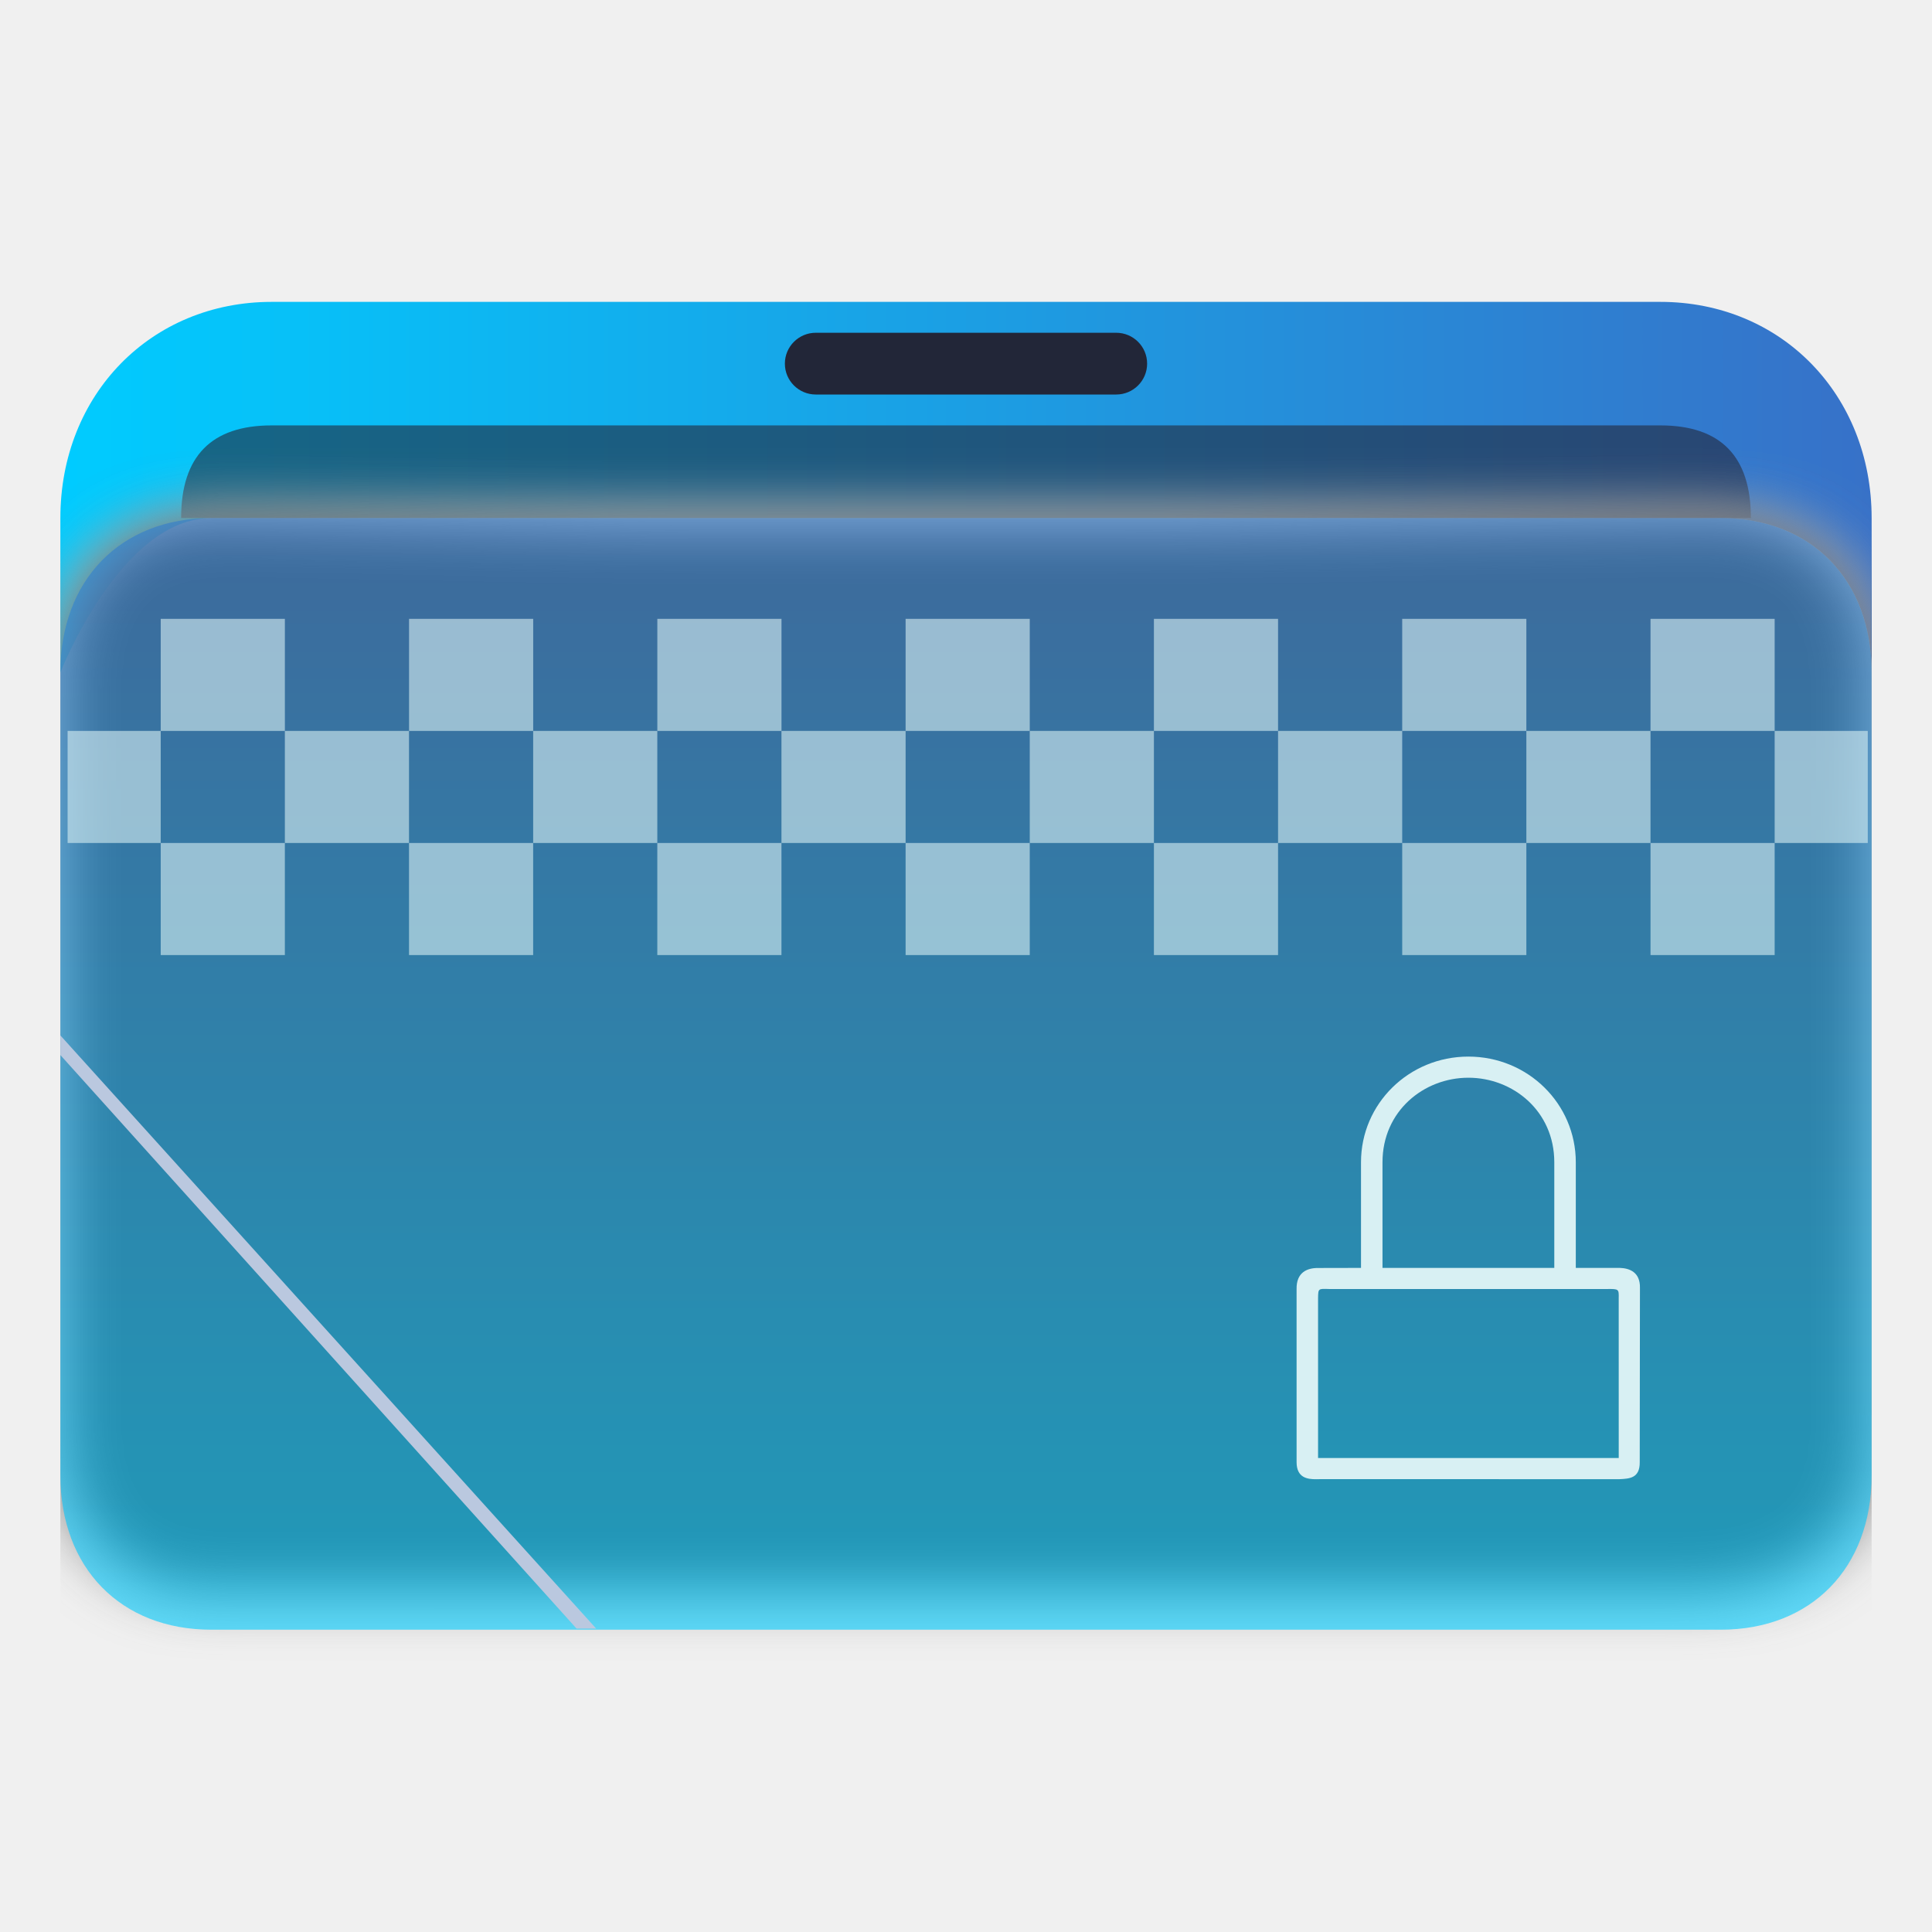
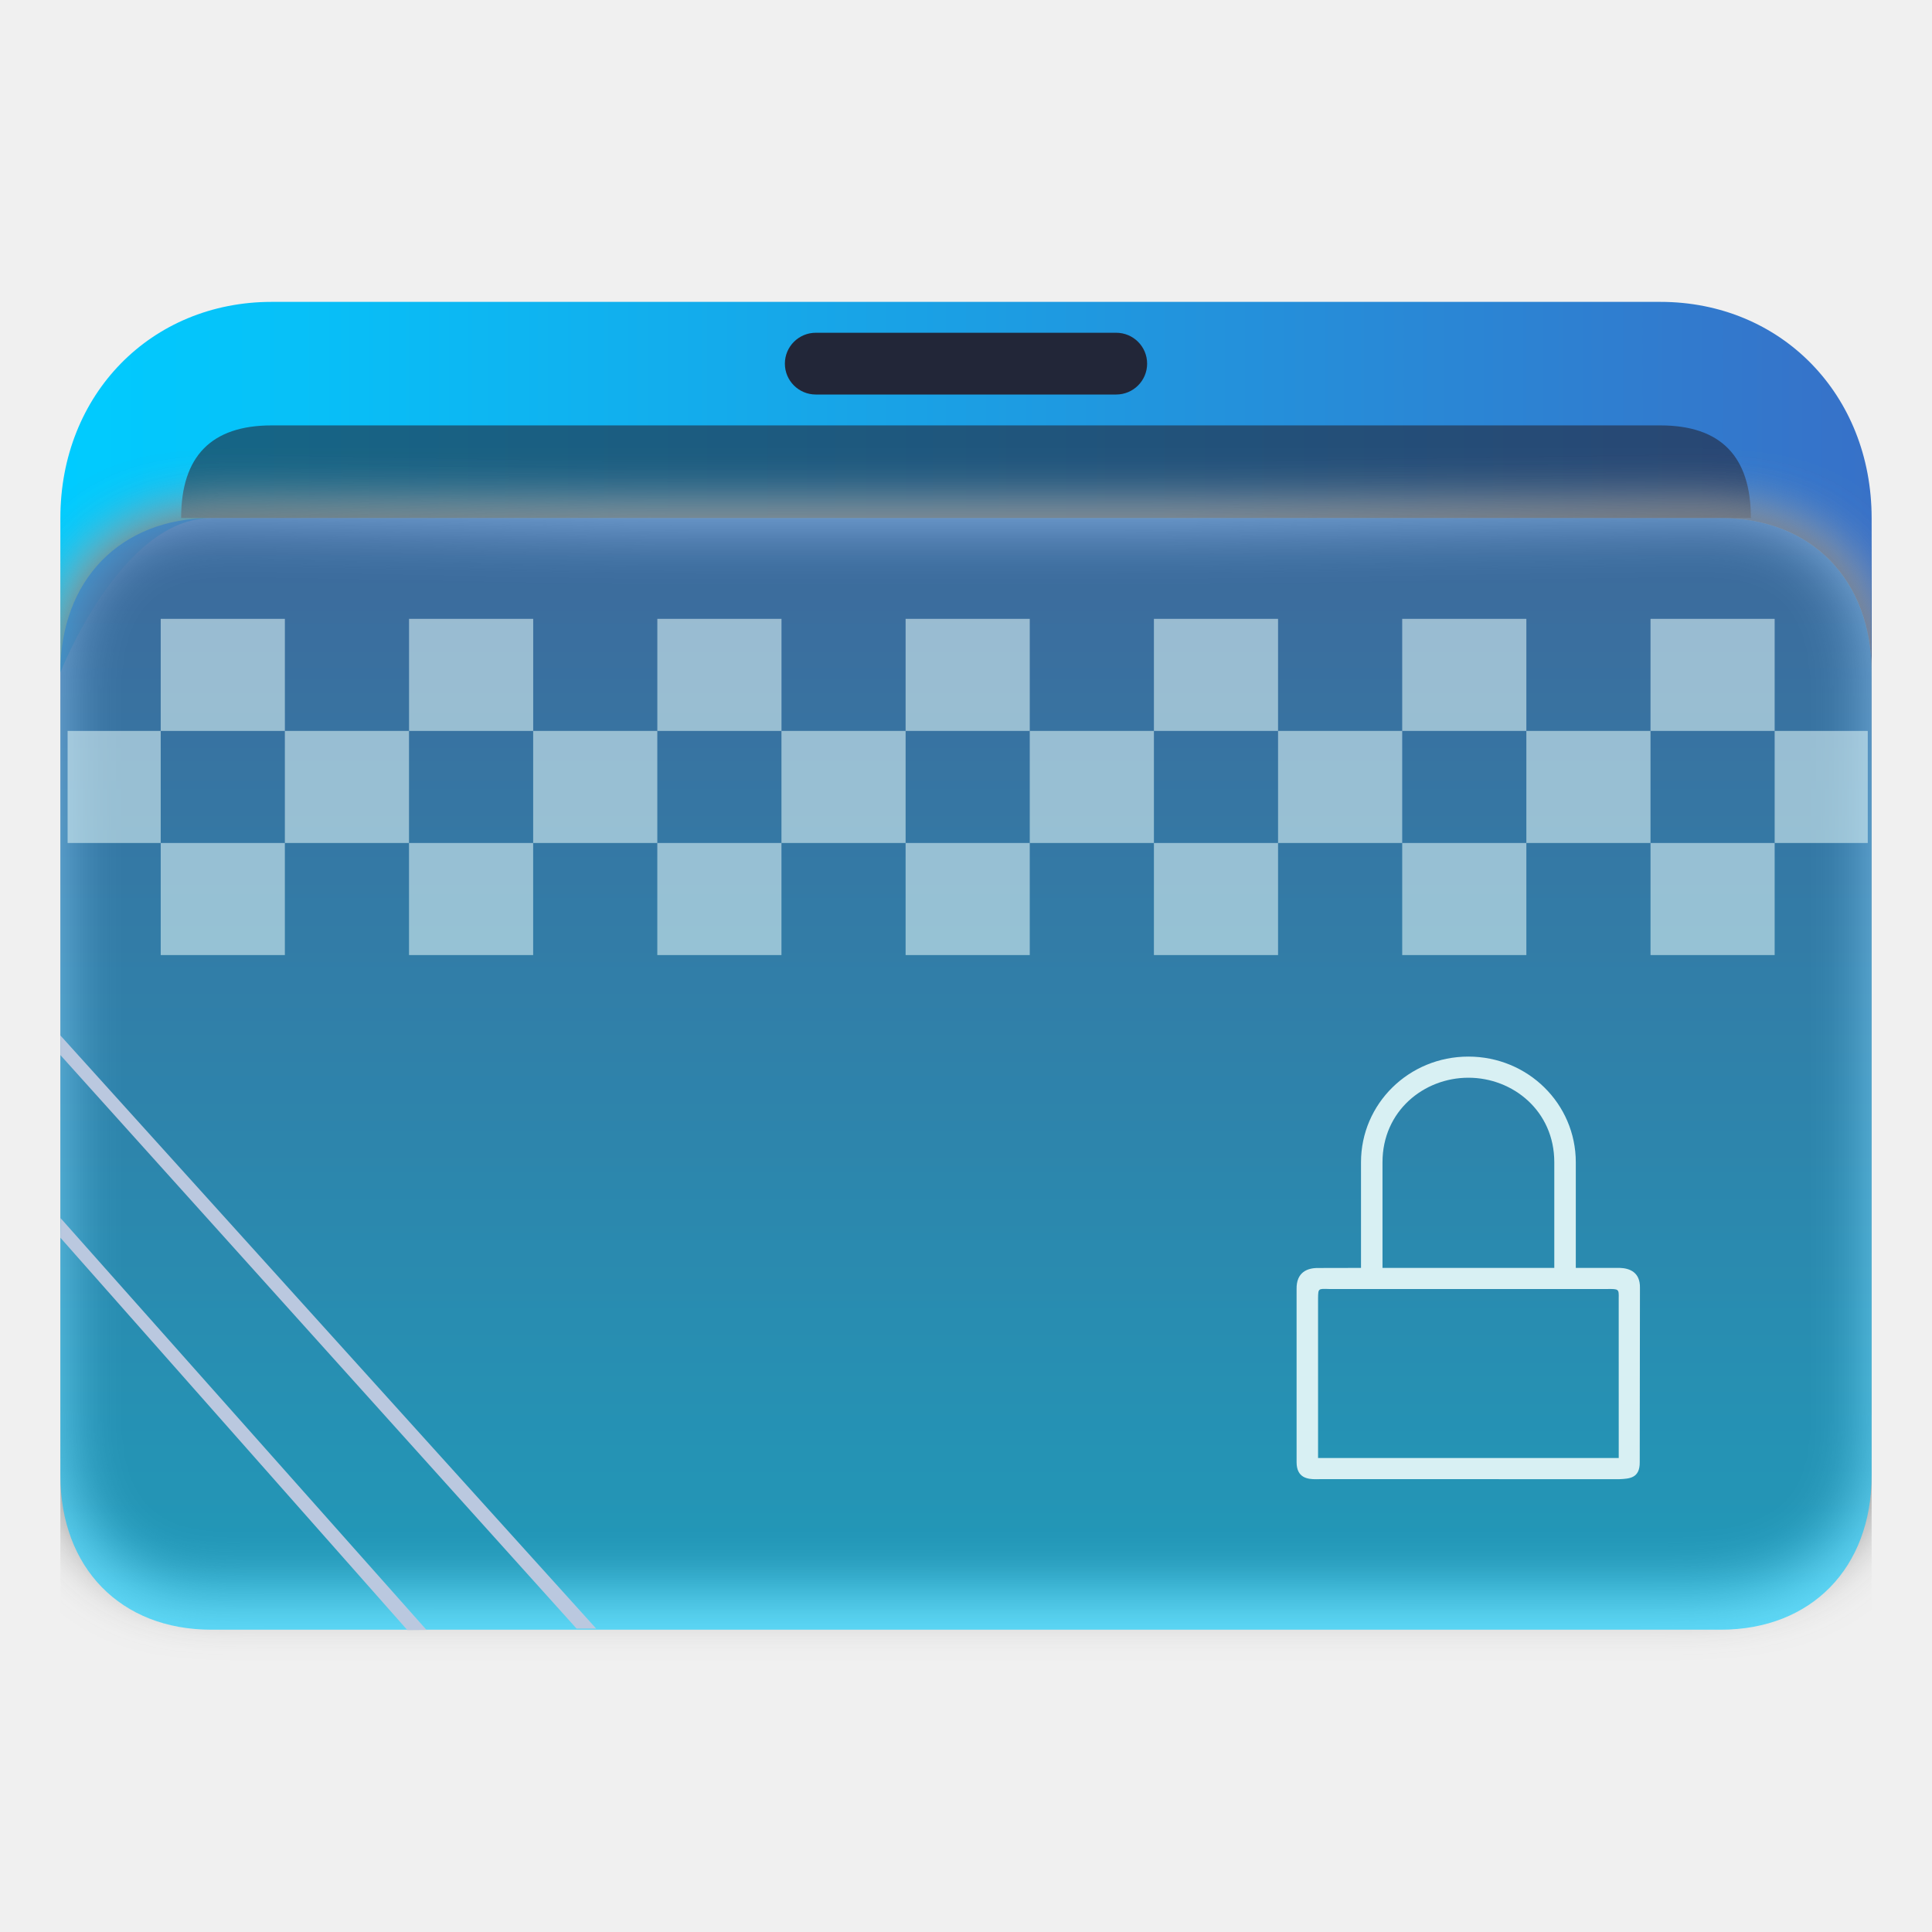
<svg xmlns="http://www.w3.org/2000/svg" xmlns:xlink="http://www.w3.org/1999/xlink" id="svg2" height="64" version="1.1" width="64">
  <defs id="defs5455">
    <linearGradient id="linearGradient4172-5">
      <stop id="stop4174-6" style="stop-color:#3e3e3e" />
      <stop id="stop4176-6" style="stop-color:#494949" offset="1" />
    </linearGradient>
    <linearGradient gradientTransform="matrix(1,0,0,0.9996746,0,0.176455)" x2="0" gradientUnits="userSpaceOnUse" y2="499.784" y1="541.798" xlink:href="#linearGradient4172-5" id="linearGradient4178-3-3" />
    <linearGradient xlink:href="#linearGradient2303" id="linearGradient1419" x1="0.529" y1="5.027" x2="16.404" y2="5.027" gradientUnits="userSpaceOnUse" gradientTransform="matrix(3.779602,0,0,3.866275,0,-3.29811)" />
    <linearGradient id="linearGradient2303">
      <stop style="stop-color:#00ccff;stop-opacity:1" offset="0" id="stop2299" />
      <stop style="stop-color:#3771c8;stop-opacity:1" offset="1" id="stop2301" />
    </linearGradient>
    <clipPath clipPathUnits="userSpaceOnUse" id="clipPath79425-9-5-3">
      <rect style="opacity:0.5;fill:#000000;fill-opacity:1;stroke:none;stroke-width:0.856;stroke-dasharray:none;stroke-opacity:1;paint-order:stroke fill markers" id="rect79427-1-9-6" width="26.418" height="29.038" x="-16.228" y="-6.485" />
    </clipPath>
    <filter style="color-interpolation-filters:sRGB" id="filter77953-2-4-7" x="-0.041" y="-0.067" width="1.081" height="1.135">
      <feGaussianBlur stdDeviation="0.446" id="feGaussianBlur77955-7-9-5" />
    </filter>
    <clipPath clipPathUnits="userSpaceOnUse" id="clipPath79425-9-5-5">
      <rect style="opacity:0.5;fill:#000000;fill-opacity:1;stroke:none;stroke-width:0.856;stroke-dasharray:none;stroke-opacity:1;paint-order:stroke fill markers" id="rect79427-1-9-62" width="26.418" height="29.038" x="-16.228" y="-6.485" />
    </clipPath>
    <filter style="color-interpolation-filters:sRGB" id="filter77953-2-4-9" x="-0.041" y="-0.065" width="1.081" height="1.13">
      <feGaussianBlur stdDeviation="0.446" id="feGaussianBlur77955-7-9-1" />
    </filter>
    <linearGradient xlink:href="#linearGradient2303" id="linearGradient1662" gradientUnits="userSpaceOnUse" gradientTransform="matrix(3.775718,0,0,3.90327,0.00513,-3.90489)" x1="9.326" y1="14.832" x2="9.326" y2="4.27" />
  </defs>
  <path id="path32082-9" style="fill:url(#linearGradient1419);fill-opacity:1;stroke:none;stroke-width:5.117;stroke-linecap:round;stroke-linejoin:round;stroke-opacity:0.03" d="m 9,10 c -4,0 -7,3.069 -7,7.161 v 5.115 c 0,0 2,-5.115 5,-5.115 h 8 12 6 24 c 3,0 5,2.046 5,5.115 v 0 0 -5.115 C 62,13.069 59,10 55,10 H 30.929 25 16 Z" />
  <rect x="26" y="11.023" width="12" height="2.046" ry="1.025" stroke-width="3.419" style="fill:#222638;fill-opacity:1;paint-order:stroke markers fill" id="rect12-5-9-3-9" />
  <path d="M 33.733,14.092 H 30.267 25.933 9 c -2,0 -3,1.023 -3,3.069 v 0 0 h 52 v 0 0 c 0,-2.046 -1,-3.069 -3,-3.069 z" style="fill:#222638;fill-opacity:1;stroke-width:2.339;paint-order:markers stroke fill" id="path8-7-2-9-6-1-7-5" opacity="0.6" />
  <path style="display:inline;fill:#ffffff;fill-opacity:1;stroke:none;stroke-width:2.778;stroke-linecap:round;stroke-linejoin:round;stroke-opacity:0.03;filter:url(#filter77953-2-4-7)" d="m -14.026,3.079 h 6.166 4.845 3.083 7.928 c 1.321,0 2.202,0.944 2.202,2.359 l -0.008,11.196 c 0.008,1.415 -1.497,2.225 -2.634,2.232 L -14.026,18.993 c -1.321,0.008 -2.202,-0.944 -2.202,-2.359 l 1e-6,-11.323 c -1e-6,-1.288 0.882,-2.216 2.202,-2.232 z" id="path1611-1-8-0-7-3" clip-path="url(#clipPath79425-9-5-3)" transform="matrix(2.270514,0,0,2.168187,38.84539,10.48384)" />
  <path style="display:inline;fill:#4f4f4f;fill-opacity:1;stroke:none;stroke-width:2.778;stroke-linecap:round;stroke-linejoin:round;stroke-opacity:0.03;filter:url(#filter77953-2-4-9)" d="m -14.026,2.501 6.167,0.121 H -3.015 0.068 L 7.988,2.501 C 9.31,2.516 10.19,3.444 10.19,4.874 l -2.06e-4,11.76 c 0.008,1.415 -0.873,2.359 -2.634,2.359 H -14.026 c -1.321,0 -2.202,-0.944 -2.202,-2.359 V 4.874 c 0,-1.424 0.881,-2.373 2.201,-2.373 z" id="path1611-1-8-0-7-2" clip-path="url(#clipPath79425-9-5-5)" transform="matrix(2.271201,0,0,2.155042,38.85654,11.77052)" />
  <path d="M 34,17.161 H 30 25 7 c -3,0 -5,2.046 -5,5.115 V 48.871 C 2,51.94 4,53.986 7,53.986 h 50 c 3,0 5,-2.046 5,-5.115 V 22.275 c 0,-3.069 -2,-5.115 -5,-5.115 z" style="fill:url(#linearGradient1662);fill-opacity:1;stroke-width:3.838;paint-order:markers stroke fill" id="path8-7-2-9-6-1-9" opacity="0.6" />
-   <path d="m 2,34.95 17.1,19 h -1e-5 H 19.75 L 2,34.3 v 0 0 z" id="path2653-4" style="fill:#bac8df;fill-opacity:1;stroke-width:0.481" />
  <path style="fill:#d8f0f3;fill-opacity:1;stroke-width:0.706" id="rect4136-3-6-7-9" d="m 48.642,35.001 c -1.971,0 -3.557,1.561 -3.557,3.5 v 3.5 l -1.418,0.003 v 0 c -0.357,-0.004 -0.725,0.137 -0.716,0.696 l 3.91e-4,5.74 c 0.002,0.513 0.357,0.563 0.647,0.561 l 0.12,-0.002 9.37,4.48e-4 0.564,-8e-6 c 0.326,-0.016 0.67,-0.031 0.666,-0.56 l 0.007,-5.774 c 0.012,-0.525 -0.346,-0.656 -0.676,-0.665 h -0.56 -0.889 v -3.499 C 52.199,36.562 50.613,35.001 48.642,35.001 Z m 0,0.7 c 1.478,0 2.846,1.103 2.846,2.8 v 3.5 h -5.691 v -3.5 c 0,-1.696 1.368,-2.8 2.846,-2.8 z m -4.615,6.999 v 0 h 9.227 c 0.369,-0.003 0.374,0.003 0.368,0.305 l 5.18e-4,5.294 h -9.96 v -5.301 c 0.006,-0.318 0.006,-0.309 0.365,-0.298 z" />
  <g transform="matrix(1.028155,0,0,0.9281554,-396.2437,-443.3902)" id="layer1-7-6-2-4-1" style="fill:#d8f0f3;fill-opacity:1">
    <g transform="translate(-129,59.99999)" id="g5881-5-7-3-7-8" style="fill:#d8f0f3;fill-opacity:1">
      <g id="g4154-5-3-3-5-7-4-7" transform="translate(129,-60)" style="fill:#d8f0f3;fill-opacity:1" />
      <g id="g4445-8-6-2-6-3-5-4-9" transform="translate(128,-59.99997)" style="fill:#d8f0f3;fill-opacity:1">
        <rect y="507.798" x="391.571" height="4" width="4" id="rect4179-2-9-6-5-8-0-0-2-5-9-3-2" style="opacity:0.6;fill:#d8f0f3;fill-opacity:1;stroke:none;stroke-width:2;stroke-miterlimit:4;stroke-dasharray:none;stroke-opacity:1" />
        <rect y="507.798" x="399.571" height="4" width="4" id="rect4179-5-61-4-1-4-1-2-8-9-6-2-0-0" style="opacity:0.6;fill:#d8f0f3;fill-opacity:1;stroke:none;stroke-width:2;stroke-miterlimit:4;stroke-dasharray:none;stroke-opacity:1" />
        <rect y="507.798" x="407.571" height="4" width="4" id="rect4179-5-6-8-7-5-7-0-8-6-1-2-2-7-2" style="opacity:0.6;fill:#d8f0f3;fill-opacity:1;stroke:none;stroke-width:2;stroke-miterlimit:4;stroke-dasharray:none;stroke-opacity:1" />
        <rect y="507.798" x="415.571" height="4" width="4" id="rect4179-5-6-2-7-8-5-4-3-3-2-2-9-8-8-3" style="opacity:0.6;fill:#d8f0f3;fill-opacity:1;stroke:none;stroke-width:2;stroke-miterlimit:4;stroke-dasharray:none;stroke-opacity:1" />
        <rect y="507.798" x="423.571" height="4" width="4" id="rect4179-5-6-2-9-9-4-4-4-0-8-4-7-1-9-6-7" style="opacity:0.6;fill:#d8f0f3;fill-opacity:1;stroke:none;stroke-width:2;stroke-miterlimit:4;stroke-dasharray:none;stroke-opacity:1" />
        <rect y="507.798" x="431.571" height="4" width="4" id="rect4179-5-6-2-9-1-20-5-7-3-4-0-7-0-2-7-8-5" style="opacity:0.6;fill:#d8f0f3;fill-opacity:1;stroke:none;stroke-width:2;stroke-miterlimit:4;stroke-dasharray:none;stroke-opacity:1" />
        <rect y="507.798" x="439.571" height="4" width="4" id="rect4179-5-6-2-9-1-2-2-0-6-0-4-4-9-9-7-3-8-9" style="opacity:0.6;fill:#d8f0f3;fill-opacity:1;stroke:none;stroke-width:2;stroke-miterlimit:4;stroke-dasharray:none;stroke-opacity:1" />
        <rect y="503.798" x="388.571" height="4" width="3" id="rect4179-7-3-5-7-4-0-3-3-0-6-4-2" style="opacity:0.6;fill:#d8f0f3;fill-opacity:1;stroke:none;stroke-width:2;stroke-miterlimit:4;stroke-dasharray:none;stroke-opacity:1" />
        <rect y="503.798" x="395.571" height="4" width="4" id="rect4179-5-5-6-6-8-4-9-9-6-9-1-3-2" style="opacity:0.6;fill:#d8f0f3;fill-opacity:1;stroke:none;stroke-width:2;stroke-miterlimit:4;stroke-dasharray:none;stroke-opacity:1" />
        <rect y="503.798" x="403.571" height="4" width="4" id="rect4179-5-6-9-1-9-6-7-1-2-0-3-2-1-8" style="opacity:0.6;fill:#d8f0f3;fill-opacity:1;stroke:none;stroke-width:2;stroke-miterlimit:4;stroke-dasharray:none;stroke-opacity:1" />
        <rect y="503.798" x="411.571" height="4" width="4" id="rect4179-5-6-2-2-0-3-8-6-9-8-6-6-9-4-9" style="opacity:0.6;fill:#d8f0f3;fill-opacity:1;stroke:none;stroke-width:2;stroke-miterlimit:4;stroke-dasharray:none;stroke-opacity:1" />
        <rect y="503.798" x="419.571" height="4" width="4" id="rect4179-5-6-2-9-2-6-7-8-3-6-3-2-0-3-9-7" style="opacity:0.6;fill:#d8f0f3;fill-opacity:1;stroke:none;stroke-width:2;stroke-miterlimit:4;stroke-dasharray:none;stroke-opacity:1" />
        <rect y="503.798" x="427.571" height="4" width="4" id="rect4179-5-6-2-9-1-8-3-4-4-1-2-0-6-6-1-2-3" style="opacity:0.6;fill:#d8f0f3;fill-opacity:1;stroke:none;stroke-width:2;stroke-miterlimit:4;stroke-dasharray:none;stroke-opacity:1" />
        <rect y="503.798" x="435.571" height="4" width="4" id="rect4179-5-6-2-9-1-2-9-2-5-3-7-5-1-1-2-9-0-6" style="opacity:0.6;fill:#d8f0f3;fill-opacity:1;stroke:none;stroke-width:2;stroke-miterlimit:4;stroke-dasharray:none;stroke-opacity:1" />
        <rect y="503.798" x="443.571" height="4" width="3" id="rect4179-5-6-2-9-1-2-7-7-0-2-1-5-4-7-8-6-4-6-1" style="opacity:0.6;fill:#d8f0f3;fill-opacity:1;stroke:none;stroke-width:2;stroke-miterlimit:4;stroke-dasharray:none;stroke-opacity:1" />
        <rect y="499.798" x="415.571" height="4" width="4" id="rect4179-5-6-2-7-8-5-4-0-1-3-5-9-8-8-8-2" style="opacity:0.6;fill:#d8f0f3;fill-opacity:1;stroke:none;stroke-width:2;stroke-miterlimit:4;stroke-dasharray:none;stroke-opacity:1" />
        <rect y="499.798" x="423.571" height="4" width="4" id="rect4179-5-6-2-9-9-4-4-4-6-7-6-4-2-7-4-9-9" style="opacity:0.6;fill:#d8f0f3;fill-opacity:1;stroke:none;stroke-width:2;stroke-miterlimit:4;stroke-dasharray:none;stroke-opacity:1" />
        <rect y="499.798" x="431.571" height="4" width="4" id="rect4179-5-6-2-9-1-20-5-7-3-8-8-0-9-0-9-5-2-3" style="opacity:0.6;fill:#d8f0f3;fill-opacity:1;stroke:none;stroke-width:2;stroke-miterlimit:4;stroke-dasharray:none;stroke-opacity:1" />
        <rect y="499.798" x="439.571" height="4" width="4" id="rect4179-5-6-2-9-1-2-2-0-6-0-9-5-5-2-2-2-0-6-1" style="opacity:0.6;fill:#d8f0f3;fill-opacity:1;stroke:none;stroke-width:2;stroke-miterlimit:4;stroke-dasharray:none;stroke-opacity:1" />
      </g>
    </g>
  </g>
  <rect y="20.5" x="5.324" height="3.713" width="4.113" id="rect4179-5-6-2-7-8-5-4-0-1-3-5-9-8-8-3-6-9" style="opacity:0.6;fill:#d8f0f3;fill-opacity:1;stroke:none;stroke-width:1.954;stroke-miterlimit:4;stroke-dasharray:none;stroke-opacity:1" />
  <rect y="20.5" x="13.55" height="3.713" width="4.113" id="rect4179-5-6-2-7-8-5-4-0-1-3-5-9-8-8-6-4-4" style="opacity:0.6;fill:#d8f0f3;fill-opacity:1;stroke:none;stroke-width:1.954;stroke-miterlimit:4;stroke-dasharray:none;stroke-opacity:1" />
  <rect y="20.5" x="21.775" height="3.713" width="4.113" id="rect4179-5-6-2-7-8-5-4-0-1-3-5-9-8-8-7-9-7" style="opacity:0.6;fill:#d8f0f3;fill-opacity:1;stroke:none;stroke-width:1.954;stroke-miterlimit:4;stroke-dasharray:none;stroke-opacity:1" />
+   <path d="m 2,34.95 17.1,19 h -1e-5 H 19.75 L 2,34.3 v 0 0 z" id="path2653-4-7" style="fill:#bac8df;fill-opacity:1;stroke-width:0.481" />
+   <path d="m 2,41 11.485,12.989 -1e-5,0.011 0.65,-0.006 v 0.006 L 2.005,40.35 v 0 0 z" id="path2653-4-3" style="fill:#bac8df;fill-opacity:1;stroke-width:0.33" />
</svg>
